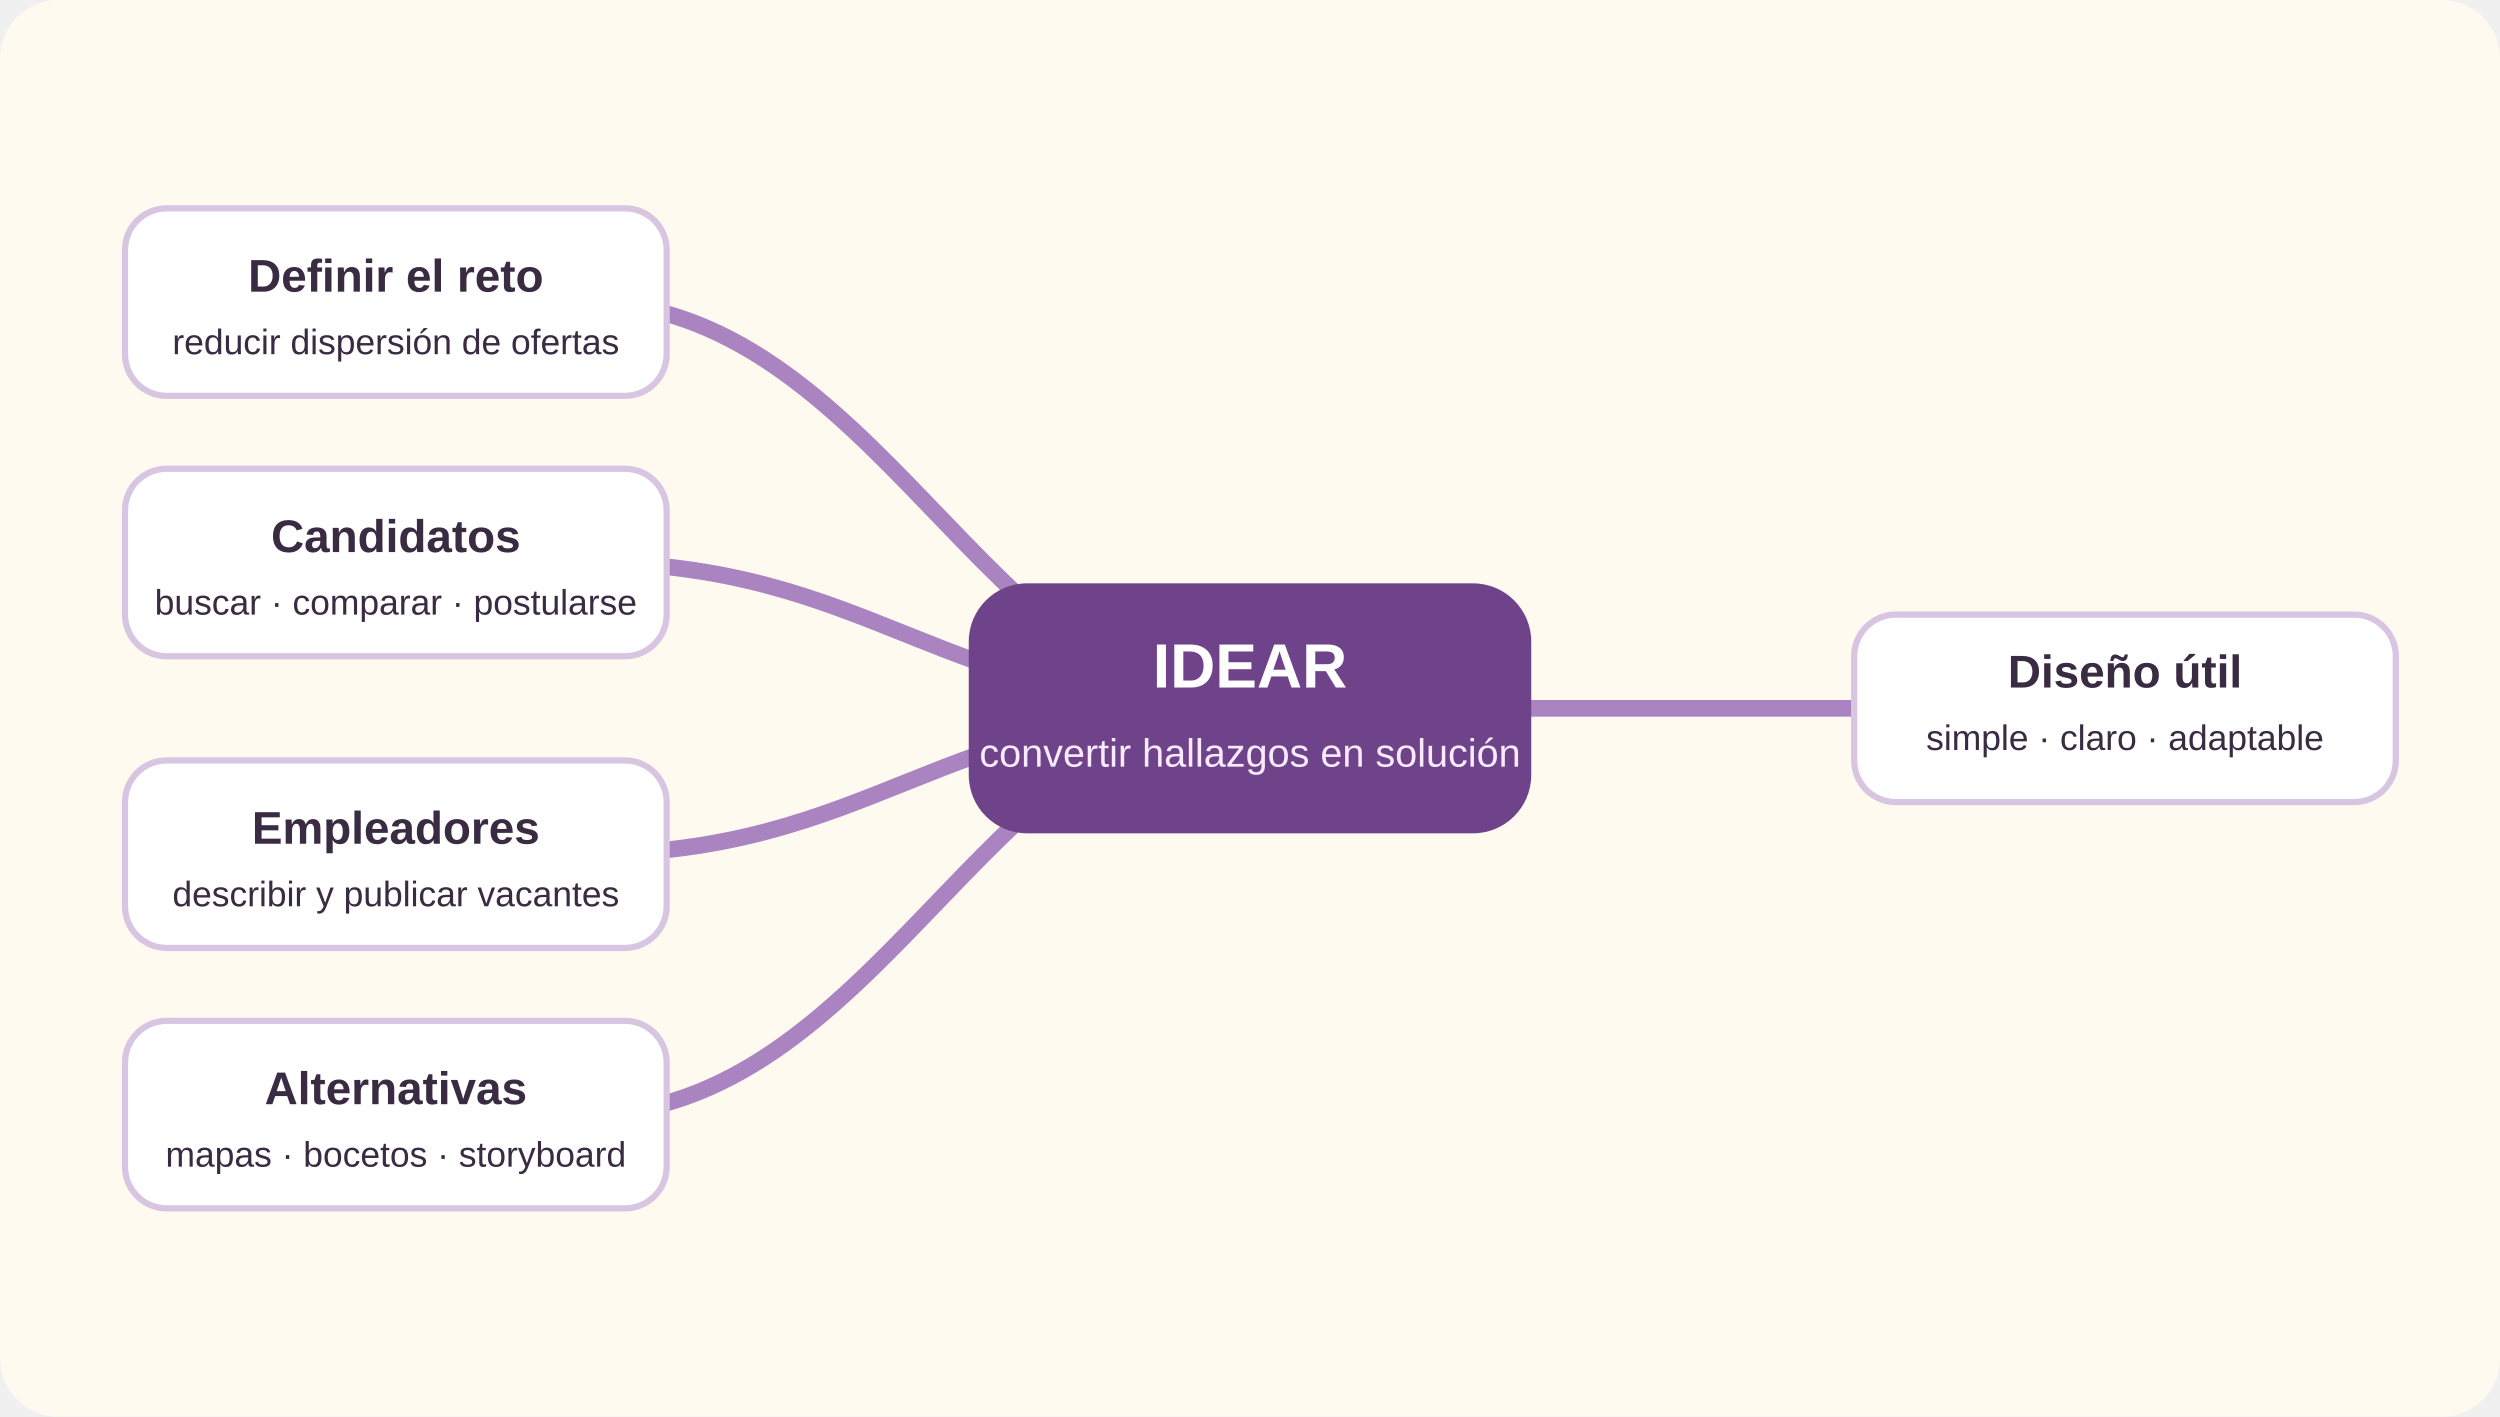
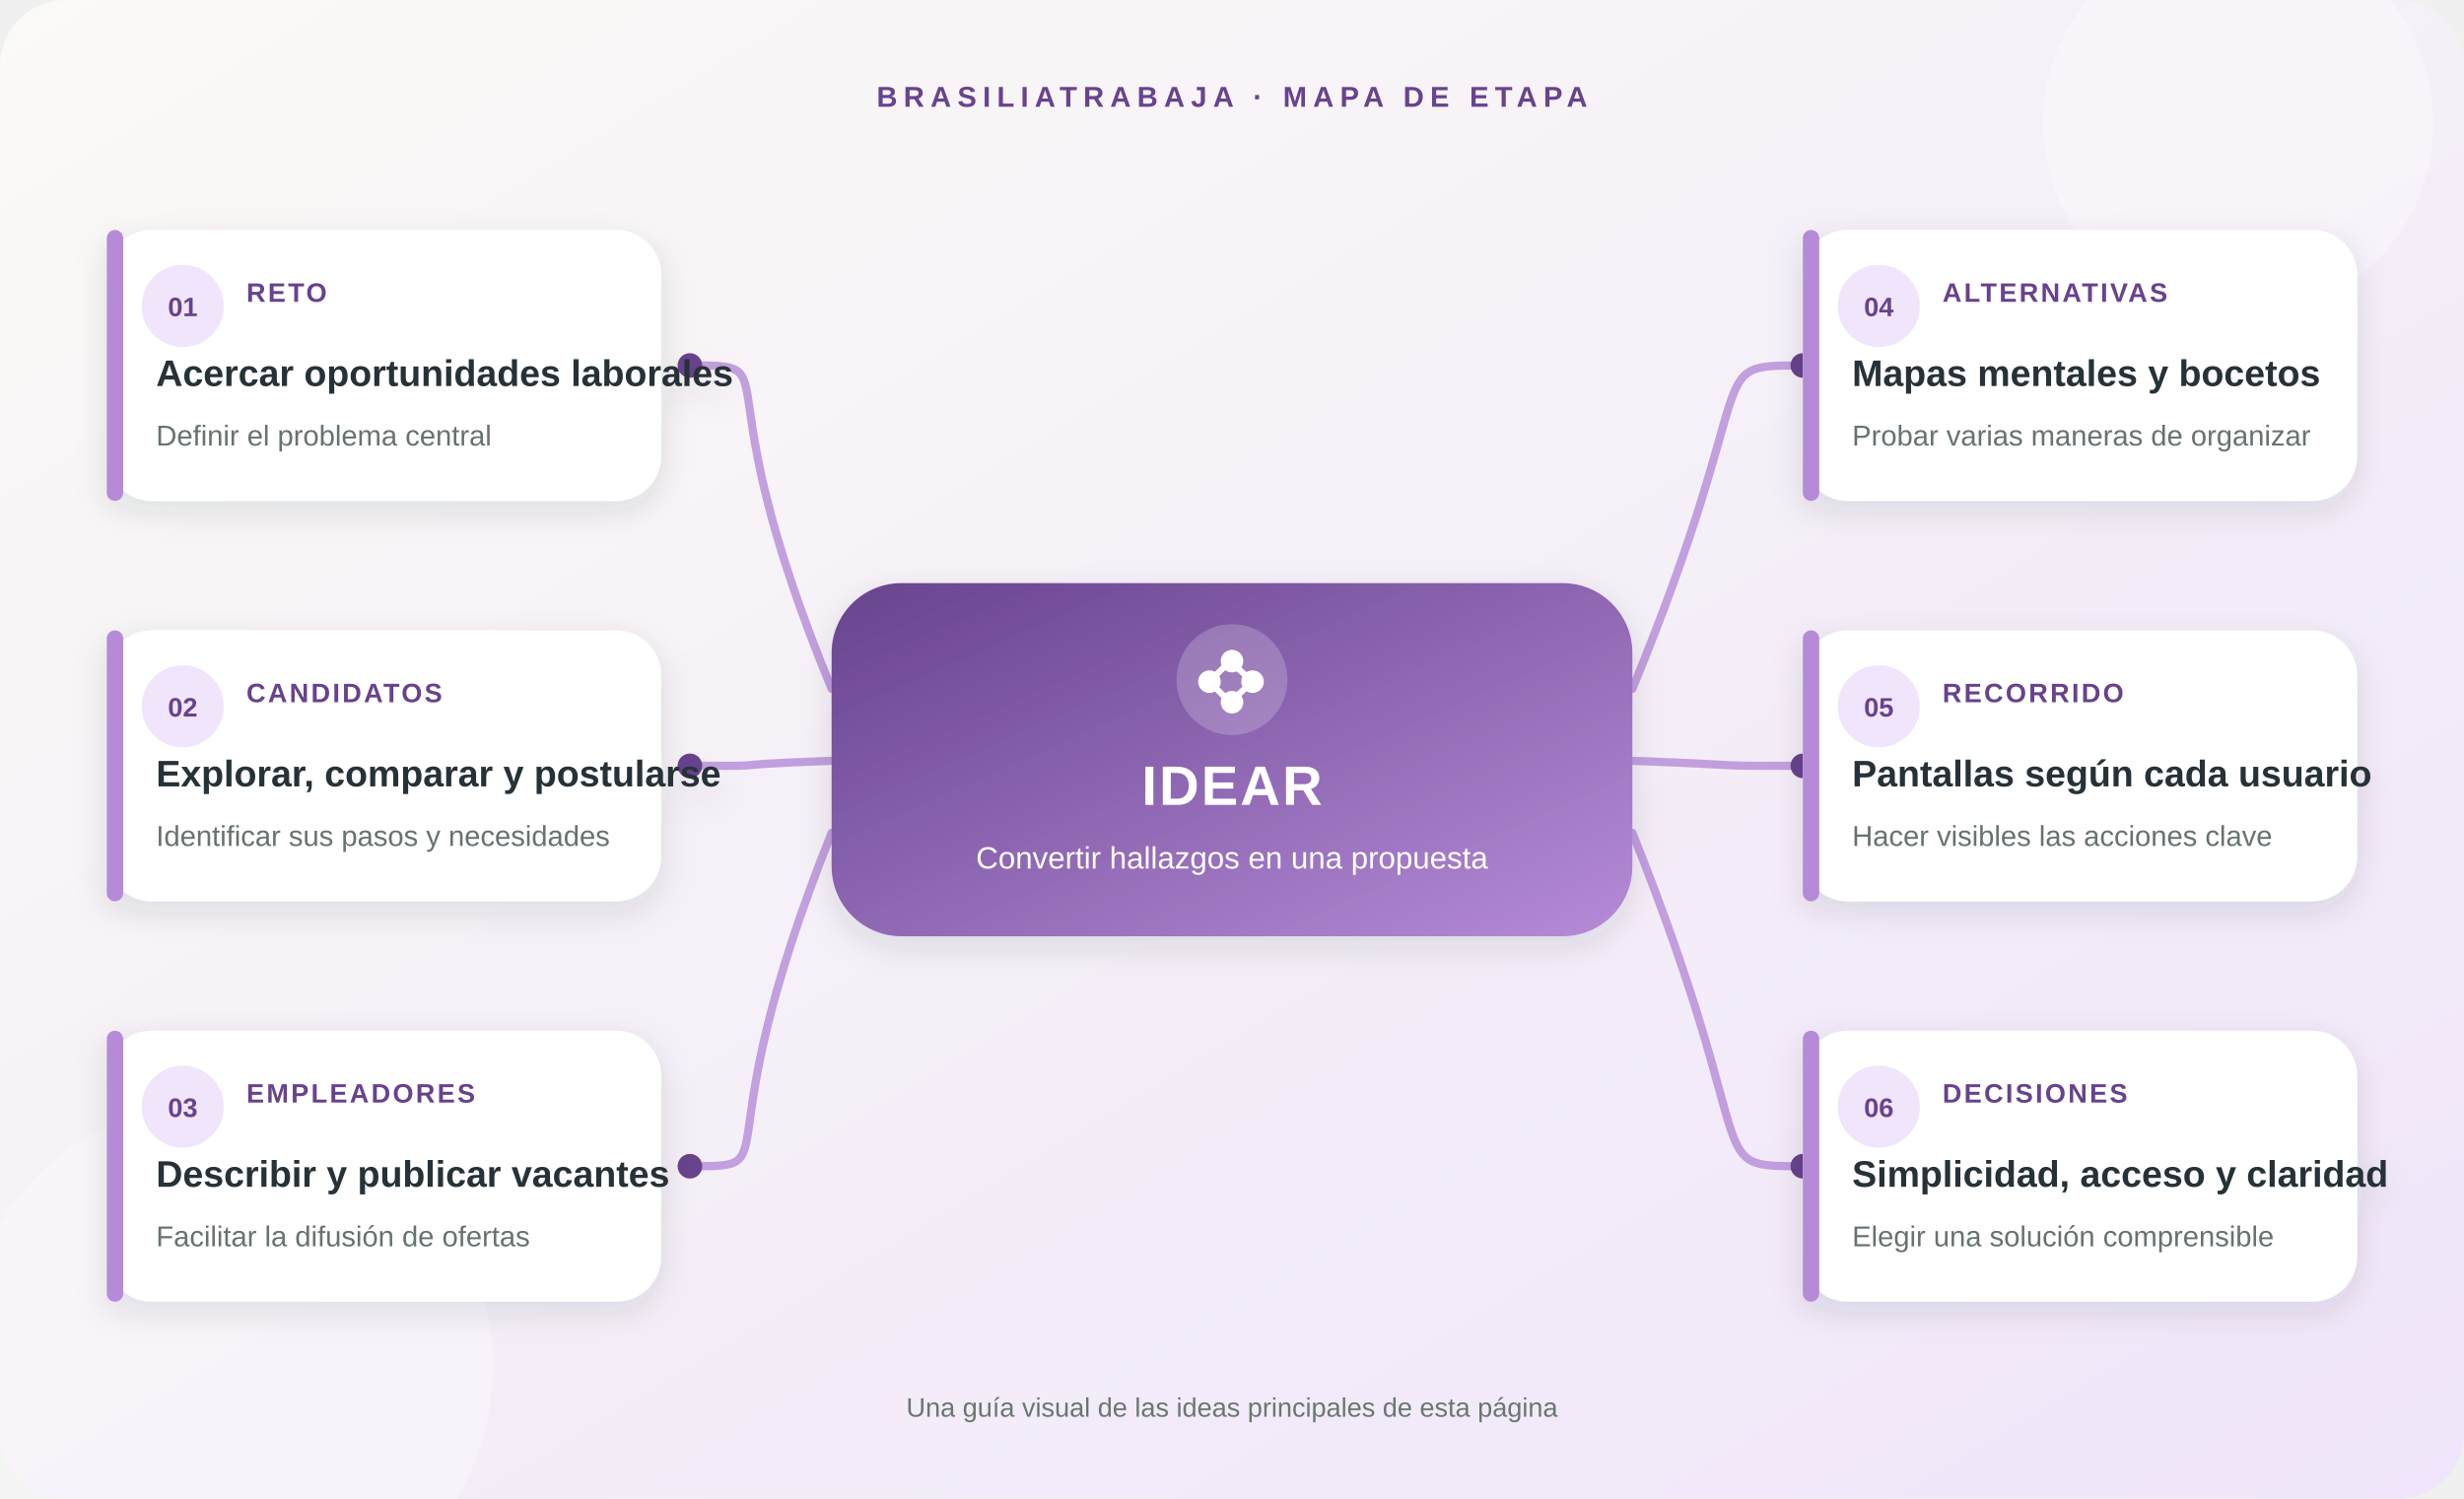
- <svg xmlns="http://www.w3.org/2000/svg" viewBox="0 0 1200 680" role="img" aria-labelledby="t d">
-   <rect width="1200" height="680" rx="28" fill="#fffaf0" />
-   <g fill="none" stroke="#aa83c1" stroke-width="8" stroke-linecap="round">
-     <path d="M600 340 C475 340 420 145 280 145" />
-     <path d="M600 340 C450 340 420 270 280 270" />
-     <path d="M600 340 C450 340 420 410 280 410" />
-     <path d="M600 340 C475 340 420 535 280 535" />
-     <path d="M600 340 C740 340 780 340 920 340" />
+ <svg xmlns="http://www.w3.org/2000/svg" viewBox="0 0 1200 730" role="img" aria-labelledby="title desc">
+   <defs>
+     <linearGradient id="bg" x1="0" y1="0" x2="1" y2="1">
+       <stop offset="0" stop-color="#fbfaf6" />
+       <stop offset="1" stop-color="#F0E5FA" />
+     </linearGradient>
+     <linearGradient id="hub" x1="0" y1="0" x2="1" y2="1">
+       <stop offset="0" stop-color="#68438E" />
+       <stop offset="1" stop-color="#B58BD7" />
+     </linearGradient>
+     <filter id="shadow" x="-15%" y="-20%" width="130%" height="150%">
+       <feDropShadow dx="0" dy="5" stdDeviation="8" flood-color="#25352f" flood-opacity=".12" />
+     </filter>
+   </defs>
+   <rect width="1200" height="730" rx="32" fill="url(#bg)" />
+   <circle cx="1090" cy="60" r="95" fill="#ffffff" opacity=".32" />
+   <circle cx="110" cy="665" r="130" fill="#ffffff" opacity=".28" />
+   <text x="600" y="52" text-anchor="middle" font-family="Arial,sans-serif" font-size="14" font-weight="700" letter-spacing="3" fill="#68438E">BRASILIATRABAJA · MAPA DE ETAPA</text>
+   <path d="M 405 335.44 C 340 178, 386 178, 336 178" fill="none" stroke="#B58BD7" stroke-width="4" stroke-linecap="round" opacity=".8" />
+   <circle cx="336" cy="178" r="6" fill="#68438E" />
+   <path d="M 405 370.54 C 340 373, 386 373, 336 373" fill="none" stroke="#B58BD7" stroke-width="4" stroke-linecap="round" opacity=".8" />
+   <circle cx="336" cy="373" r="6" fill="#68438E" />
+   <path d="M 405 405.64 C 340 568, 386 568, 336 568" fill="none" stroke="#B58BD7" stroke-width="4" stroke-linecap="round" opacity=".8" />
+   <circle cx="336" cy="568" r="6" fill="#68438E" />
+   <path d="M 795 335.44 C 860 178, 828 178, 878 178" fill="none" stroke="#B58BD7" stroke-width="4" stroke-linecap="round" opacity=".8" />
+   <circle cx="878" cy="178" r="6" fill="#68438E" />
+   <path d="M 795 370.54 C 860 373, 828 373, 878 373" fill="none" stroke="#B58BD7" stroke-width="4" stroke-linecap="round" opacity=".8" />
+   <circle cx="878" cy="373" r="6" fill="#68438E" />
+   <path d="M 795 405.64 C 860 568, 828 568, 878 568" fill="none" stroke="#B58BD7" stroke-width="4" stroke-linecap="round" opacity=".8" />
+   <circle cx="878" cy="568" r="6" fill="#68438E" />
+   <g filter="url(#shadow)">
+     <rect x="405" y="284" width="390" height="172" rx="34" fill="url(#hub)" />
+     <circle cx="600" cy="331" r="27" fill="#ffffff" opacity=".2" />
+     <g stroke="#ffffff" stroke-width="3" fill="none" stroke-linecap="round">
+       <path d="M589 332l10-10 11 10m-21 0l10 10 11-10" />
+       <circle cx="589" cy="332" r="4" fill="#ffffff" />
+       <circle cx="610" cy="332" r="4" fill="#ffffff" />
+       <circle cx="600" cy="322" r="4" fill="#ffffff" />
+       <circle cx="600" cy="342" r="4" fill="#ffffff" />
+     </g>
+     <text x="600" y="392" text-anchor="middle" font-family="Arial,sans-serif" font-size="27" font-weight="800" letter-spacing="1" fill="#ffffff">IDEAR</text>
+     <text x="600" y="423" text-anchor="middle" font-family="Arial,sans-serif" font-size="15" fill="#ffffff">Convertir hallazgos en una propuesta</text>
  </g>
-   <g font-family="Arial,sans-serif" text-anchor="middle">
-     <rect x="465" y="280" width="270" height="120" rx="28" fill="#6f4389" />
-     <text x="600" y="330" fill="white" font-size="30" font-weight="700">IDEAR</text>
-     <text x="600" y="368" fill="#f8eaff" font-size="19">convertir hallazgos en solución</text>
-     <g fill="#ffffff" stroke="#d7c5e2" stroke-width="3">
-       <rect x="60" y="100" width="260" height="90" rx="20" />
-       <rect x="60" y="225" width="260" height="90" rx="20" />
-       <rect x="60" y="365" width="260" height="90" rx="20" />
-       <rect x="60" y="490" width="260" height="90" rx="20" />
-       <rect x="890" y="295" width="260" height="90" rx="20" />
-     </g>
-     <g fill="#392b42" font-size="22" font-weight="700">
-       <text x="190" y="140">Definir el reto</text>
-       <text x="190" y="170" font-size="17" font-weight="400">reducir dispersión de ofertas</text>
-       <text x="190" y="265">Candidatos</text>
-       <text x="190" y="295" font-size="17" font-weight="400">buscar · comparar · postularse</text>
-       <text x="190" y="405">Empleadores</text>
-       <text x="190" y="435" font-size="17" font-weight="400">describir y publicar vacantes</text>
-       <text x="190" y="530">Alternativas</text>
-       <text x="190" y="560" font-size="17" font-weight="400">mapas · bocetos · storyboard</text>
-       <text x="1020" y="330">Diseño útil</text>
-       <text x="1020" y="360" font-size="17" font-weight="400">simple · claro · adaptable</text>
-     </g>
+   <g filter="url(#shadow)">
+     <rect x="52" y="112" width="270" height="132" rx="22" fill="#ffffff" />
+     <rect x="52" y="112" width="8" height="132" rx="4" fill="#B58BD7" />
+     <circle cx="89" cy="149" r="20" fill="#F0E5FA" />
+     <text x="89" y="154" text-anchor="middle" font-family="Arial,sans-serif" font-size="13" font-weight="700" fill="#68438E">01</text>
+     <text x="120" y="147" font-family="Arial,sans-serif" font-size="13" font-weight="700" letter-spacing="1.1" fill="#68438E">RETO</text>
+     <text x="76" y="188" font-family="Arial,sans-serif" font-size="18" font-weight="700" fill="#263238">Acercar oportunidades laborales</text>
+     <text x="76" y="217" font-family="Arial,sans-serif" font-size="14" fill="#66736f">Definir el problema central</text>
  </g>
+   <g filter="url(#shadow)">
+     <rect x="52" y="307" width="270" height="132" rx="22" fill="#ffffff" />
+     <rect x="52" y="307" width="8" height="132" rx="4" fill="#B58BD7" />
+     <circle cx="89" cy="344" r="20" fill="#F0E5FA" />
+     <text x="89" y="349" text-anchor="middle" font-family="Arial,sans-serif" font-size="13" font-weight="700" fill="#68438E">02</text>
+     <text x="120" y="342" font-family="Arial,sans-serif" font-size="13" font-weight="700" letter-spacing="1.1" fill="#68438E">CANDIDATOS</text>
+     <text x="76" y="383" font-family="Arial,sans-serif" font-size="18" font-weight="700" fill="#263238">Explorar, comparar y postularse</text>
+     <text x="76" y="412" font-family="Arial,sans-serif" font-size="14" fill="#66736f">Identificar sus pasos y necesidades</text>
+   </g>
+   <g filter="url(#shadow)">
+     <rect x="52" y="502" width="270" height="132" rx="22" fill="#ffffff" />
+     <rect x="52" y="502" width="8" height="132" rx="4" fill="#B58BD7" />
+     <circle cx="89" cy="539" r="20" fill="#F0E5FA" />
+     <text x="89" y="544" text-anchor="middle" font-family="Arial,sans-serif" font-size="13" font-weight="700" fill="#68438E">03</text>
+     <text x="120" y="537" font-family="Arial,sans-serif" font-size="13" font-weight="700" letter-spacing="1.1" fill="#68438E">EMPLEADORES</text>
+     <text x="76" y="578" font-family="Arial,sans-serif" font-size="18" font-weight="700" fill="#263238">Describir y publicar vacantes</text>
+     <text x="76" y="607" font-family="Arial,sans-serif" font-size="14" fill="#66736f">Facilitar la difusión de ofertas</text>
+   </g>
+   <g filter="url(#shadow)">
+     <rect x="878" y="112" width="270" height="132" rx="22" fill="#ffffff" />
+     <rect x="878" y="112" width="8" height="132" rx="4" fill="#B58BD7" />
+     <circle cx="915" cy="149" r="20" fill="#F0E5FA" />
+     <text x="915" y="154" text-anchor="middle" font-family="Arial,sans-serif" font-size="13" font-weight="700" fill="#68438E">04</text>
+     <text x="946" y="147" font-family="Arial,sans-serif" font-size="13" font-weight="700" letter-spacing="1.1" fill="#68438E">ALTERNATIVAS</text>
+     <text x="902" y="188" font-family="Arial,sans-serif" font-size="18" font-weight="700" fill="#263238">Mapas mentales y bocetos</text>
+     <text x="902" y="217" font-family="Arial,sans-serif" font-size="14" fill="#66736f">Probar varias maneras de organizar</text>
+   </g>
+   <g filter="url(#shadow)">
+     <rect x="878" y="307" width="270" height="132" rx="22" fill="#ffffff" />
+     <rect x="878" y="307" width="8" height="132" rx="4" fill="#B58BD7" />
+     <circle cx="915" cy="344" r="20" fill="#F0E5FA" />
+     <text x="915" y="349" text-anchor="middle" font-family="Arial,sans-serif" font-size="13" font-weight="700" fill="#68438E">05</text>
+     <text x="946" y="342" font-family="Arial,sans-serif" font-size="13" font-weight="700" letter-spacing="1.1" fill="#68438E">RECORRIDO</text>
+     <text x="902" y="383" font-family="Arial,sans-serif" font-size="18" font-weight="700" fill="#263238">Pantallas según cada usuario</text>
+     <text x="902" y="412" font-family="Arial,sans-serif" font-size="14" fill="#66736f">Hacer visibles las acciones clave</text>
+   </g>
+   <g filter="url(#shadow)">
+     <rect x="878" y="502" width="270" height="132" rx="22" fill="#ffffff" />
+     <rect x="878" y="502" width="8" height="132" rx="4" fill="#B58BD7" />
+     <circle cx="915" cy="539" r="20" fill="#F0E5FA" />
+     <text x="915" y="544" text-anchor="middle" font-family="Arial,sans-serif" font-size="13" font-weight="700" fill="#68438E">06</text>
+     <text x="946" y="537" font-family="Arial,sans-serif" font-size="13" font-weight="700" letter-spacing="1.1" fill="#68438E">DECISIONES</text>
+     <text x="902" y="578" font-family="Arial,sans-serif" font-size="18" font-weight="700" fill="#263238">Simplicidad, acceso y claridad</text>
+     <text x="902" y="607" font-family="Arial,sans-serif" font-size="14" fill="#66736f">Elegir una solución comprensible</text>
+   </g>
+   <text x="600" y="690" text-anchor="middle" font-family="Arial,sans-serif" font-size="13" fill="#697771">Una guía visual de las ideas principales de esta página</text>
</svg>
